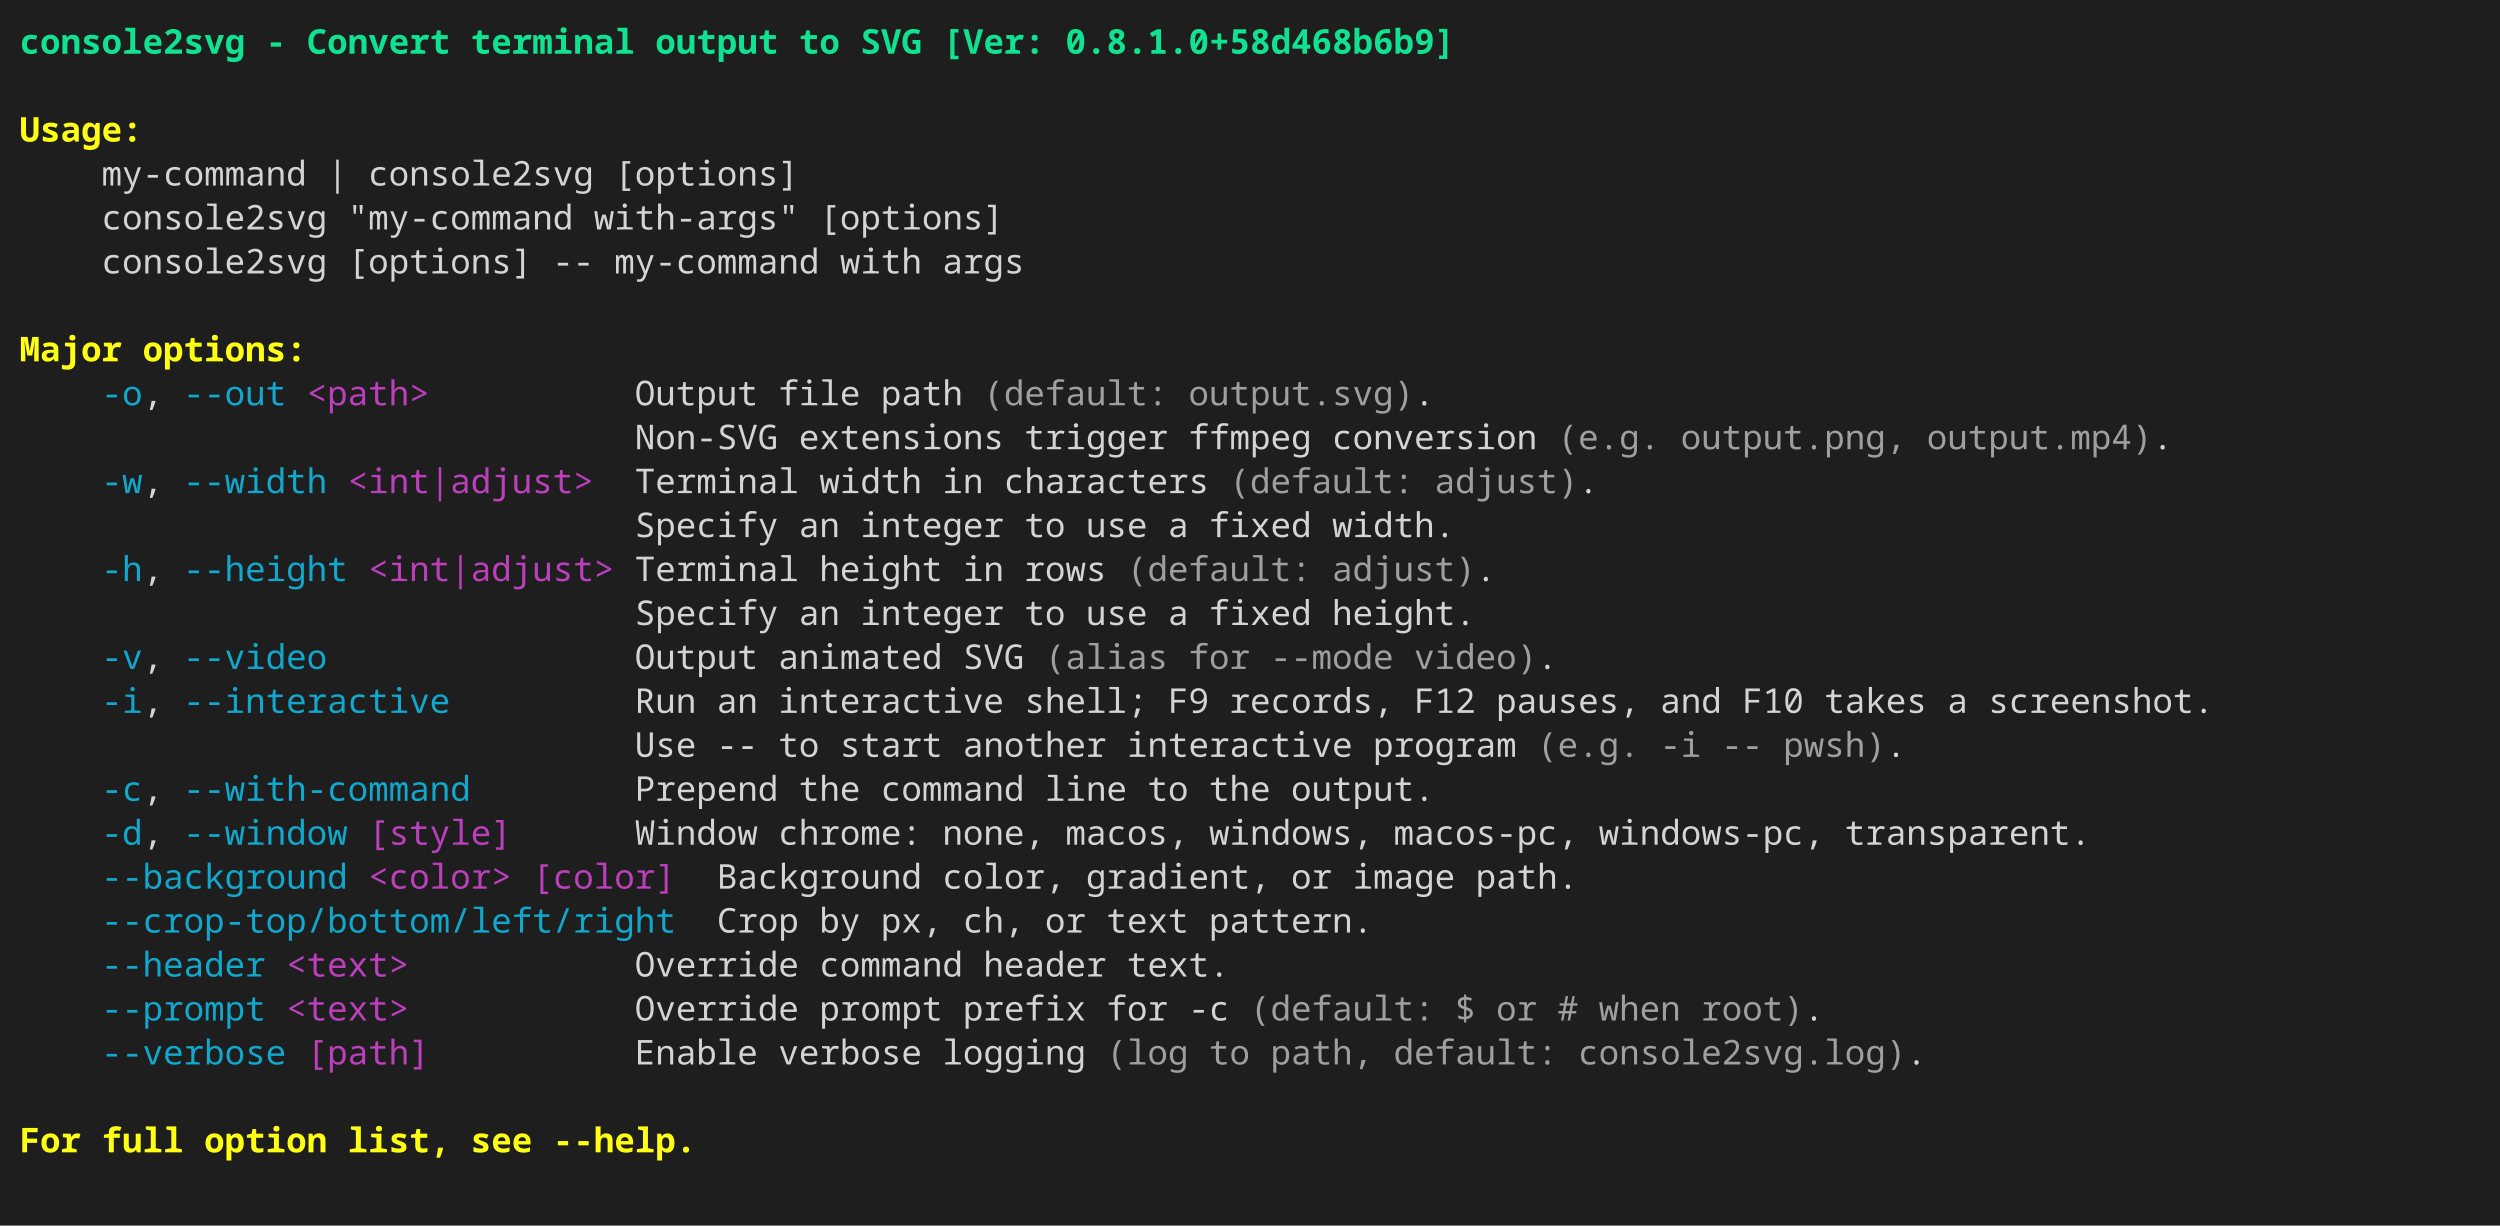
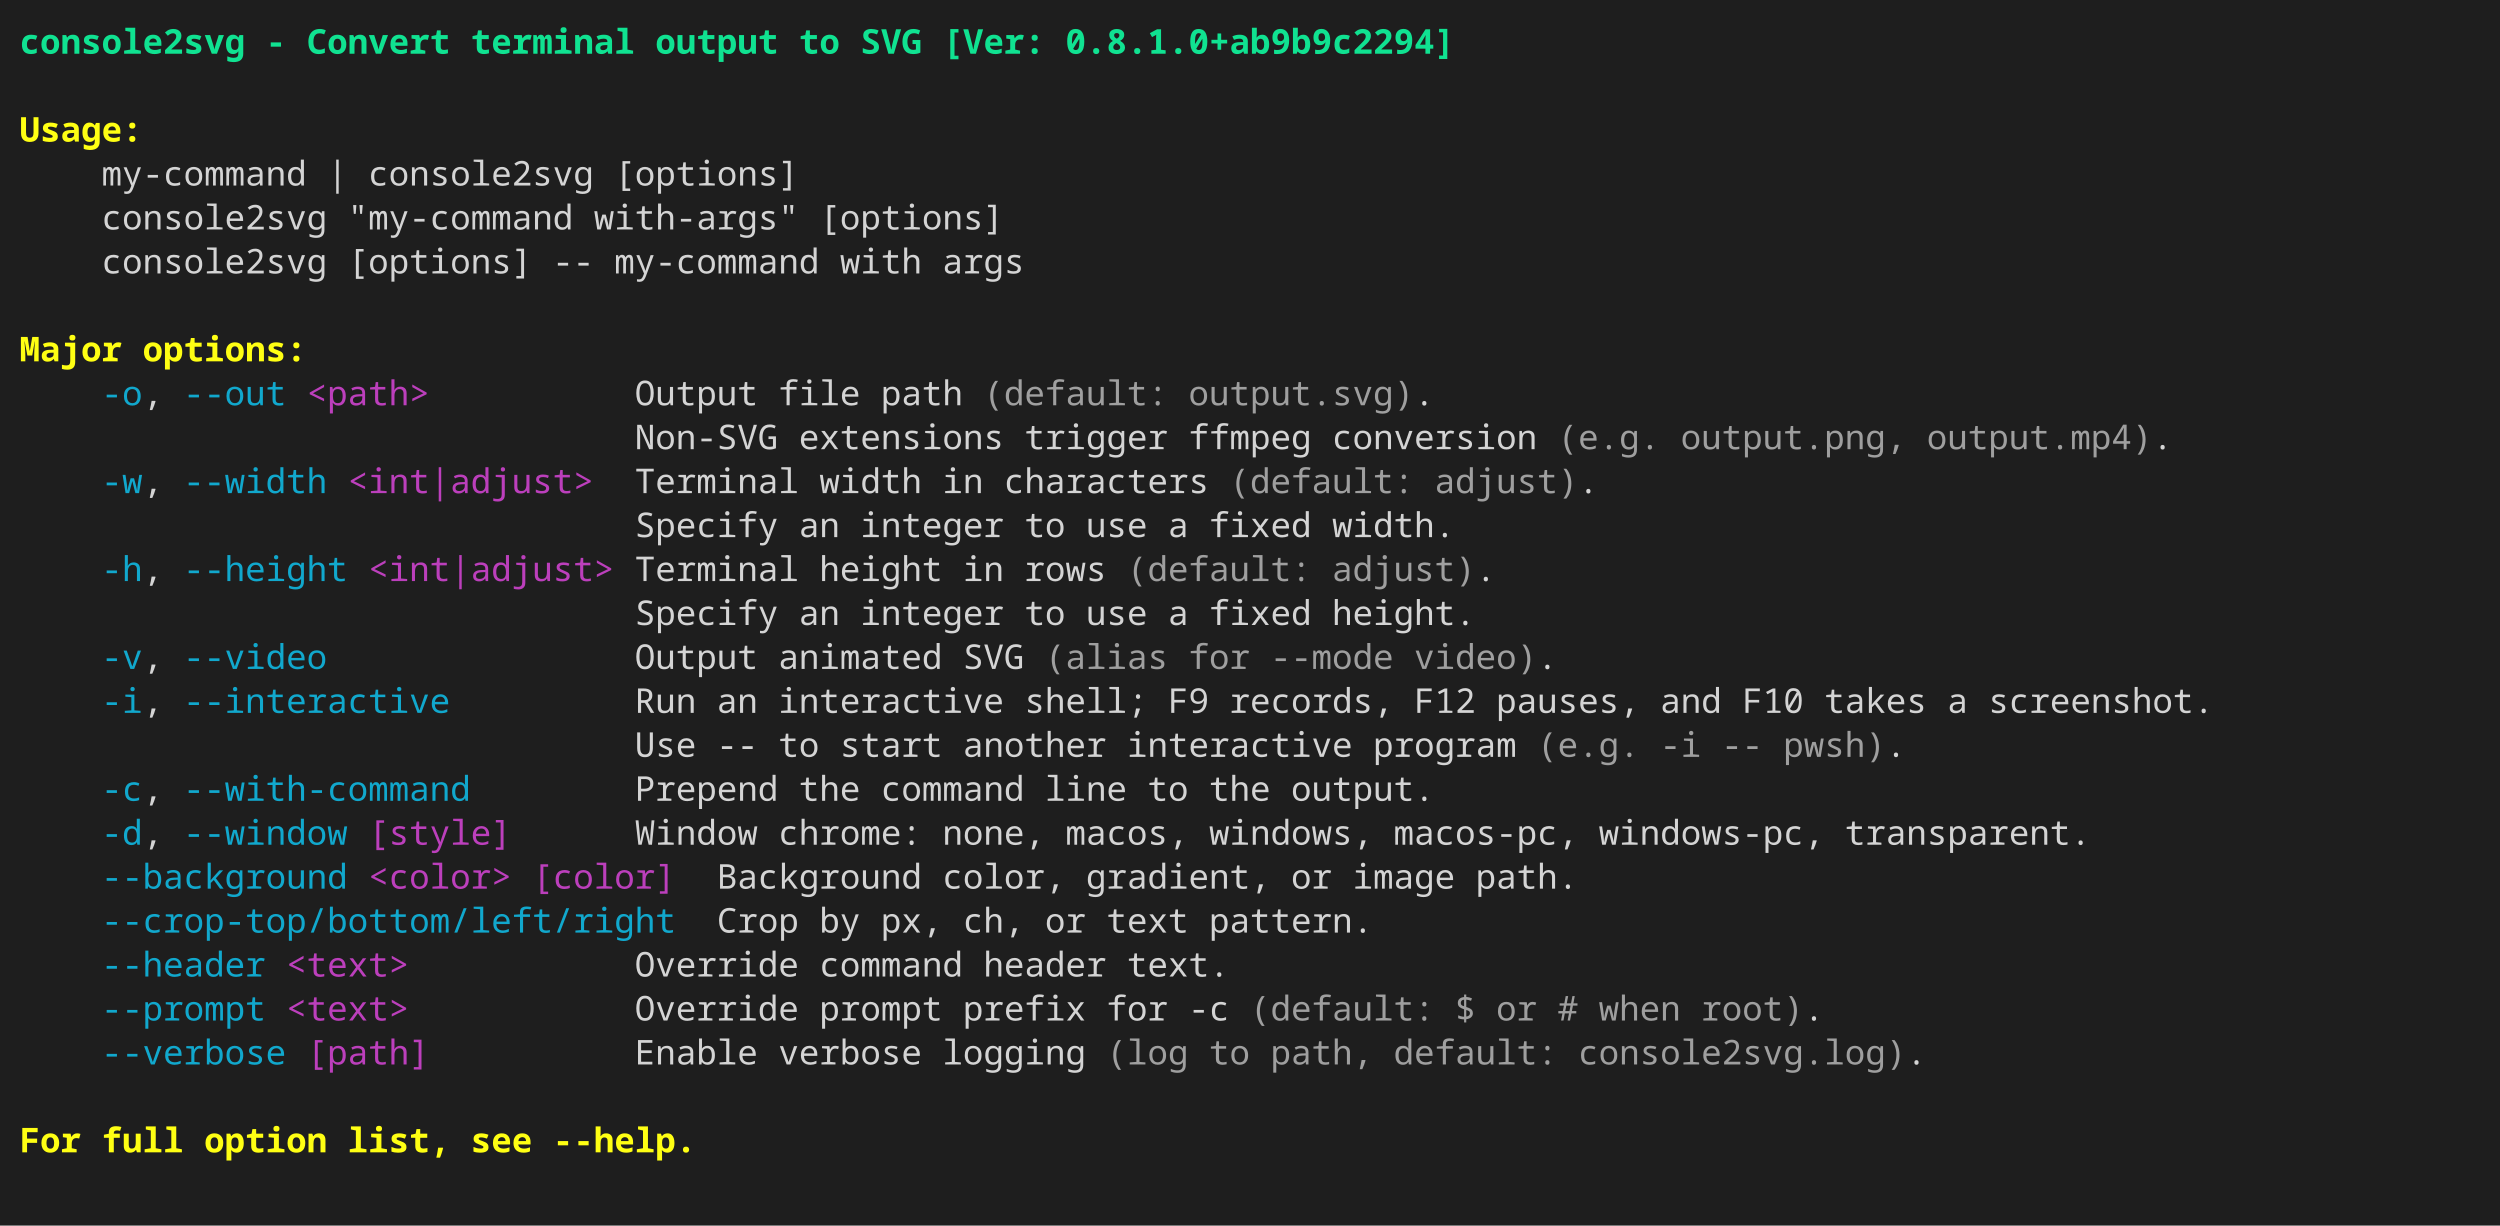
<svg xmlns="http://www.w3.org/2000/svg" width="1024" height="502" viewBox="0 0 1024 502" role="img" aria-label="console2svg output">
  <style>
.c2.c { font-family: "JetBrains Mono","Cascadia Mono","Segoe UI Mono","Noto Sans Mono","SFMono-Regular",Menlo,Consolas,"DejaVu Sans Mono","Liberation Mono",monospace; font-size: 14px; }
.c2 text { dominant-baseline: alphabetic; }
.c2 .q { shape-rendering: crispEdges; }
.c2 .w { white-space: pre; }
.c2 .aa{fill:#10E291;font-weight:bold}
.c2 .ab{fill:#FFFF13;font-weight:bold}
.c2 .ac{fill:#d4d4d4}
.c2 .ad{fill:#11a8cd}
.c2 .ae{fill:#bc3fbc}
.c2 .af{fill:#9F9F9F}
</style>
  <rect width="1024" height="502" fill="#1e1e1e" />
  <g class="c2 c" transform="translate(8 8)">
    <rect width="1008" height="486" fill="#1e1e1e" />
-     <text class="aa w" y="14" textLength="588">console2svg - Convert terminal output to SVG [Ver: 0.8.1.0+58d468b6b9]</text>
+     <text class="aa w" y="14" textLength="588">console2svg - Convert terminal output to SVG [Ver: 0.8.1.0+ab9b9c2294]</text>
    <text class="ab" y="50" textLength="50.4">Usage:</text>
    <text class="ac w" x="33.6" y="68" textLength="285.6">my-command | console2svg [options]</text>
    <text class="ac w" x="33.6" y="86" textLength="369.6">console2svg "my-command with-args" [options]</text>
    <text class="ac w" x="33.6" y="104" textLength="378">console2svg [options] -- my-command with args</text>
    <text class="ab w" y="140" textLength="117.6">Major options:</text>
    <text class="ad" x="33.6" y="158" textLength="16.8">-o</text>
    <text class="ac" x="50.4" y="158" textLength="8.4">,</text>
    <text class="ad" x="67.2" y="158" textLength="42">--out</text>
    <text class="ae" x="117.6" y="158" textLength="50.4">&lt;path&gt;</text>
    <text class="ac w" x="252" y="158" textLength="134.4">Output file path</text>
    <text class="af w" x="394.8" y="158" textLength="176.4">(default: output.svg)</text>
    <text class="ac" x="571.2" y="158" textLength="8.4">.</text>
    <text class="ac w" x="252" y="176" textLength="369.6">Non-SVG extensions trigger ffmpeg conversion</text>
    <text class="af w" x="630" y="176" textLength="243.6">(e.g. output.png, output.mp4)</text>
    <text class="ac" x="873.6" y="176" textLength="8.4">.</text>
    <text class="ad" x="33.6" y="194" textLength="16.8">-w</text>
    <text class="ac" x="50.4" y="194" textLength="8.4">,</text>
    <text class="ad" x="67.2" y="194" textLength="58.8">--width</text>
    <text class="ae" x="134.4" y="194" textLength="100.8">&lt;int|adjust&gt;</text>
    <text class="ac w" x="252" y="194" textLength="235.2">Terminal width in characters</text>
    <text class="af w" x="495.6" y="194" textLength="142.8">(default: adjust)</text>
    <text class="ac" x="638.4" y="194" textLength="8.4">.</text>
    <text class="ac w" x="252" y="212" textLength="336">Specify an integer to use a fixed width.</text>
    <text class="ad" x="33.6" y="230" textLength="16.8">-h</text>
    <text class="ac" x="50.4" y="230" textLength="8.4">,</text>
    <text class="ad" x="67.2" y="230" textLength="67.2">--height</text>
    <text class="ae" x="142.8" y="230" textLength="100.8">&lt;int|adjust&gt;</text>
    <text class="ac w" x="252" y="230" textLength="193.2">Terminal height in rows</text>
    <text class="af w" x="453.6" y="230" textLength="142.8">(default: adjust)</text>
    <text class="ac" x="596.4" y="230" textLength="8.4">.</text>
    <text class="ac w" x="252" y="248" textLength="344.4">Specify an integer to use a fixed height.</text>
    <text class="ad" x="33.6" y="266" textLength="16.8">-v</text>
    <text class="ac" x="50.4" y="266" textLength="8.4">,</text>
    <text class="ad" x="67.2" y="266" textLength="58.8">--video</text>
    <text class="ac w" x="252" y="266" textLength="159.6">Output animated SVG</text>
    <text class="af w" x="420" y="266" textLength="201.6">(alias for --mode video)</text>
    <text class="ac" x="621.6" y="266" textLength="8.4">.</text>
    <text class="ad" x="33.6" y="284" textLength="16.8">-i</text>
    <text class="ac" x="50.4" y="284" textLength="8.4">,</text>
    <text class="ad" x="67.2" y="284" textLength="109.2">--interactive</text>
    <text class="ac w" x="252" y="284" textLength="646.8">Run an interactive shell; F9 records, F12 pauses, and F10 takes a screenshot.</text>
    <text class="ac w" x="252" y="302" textLength="361.2">Use -- to start another interactive program</text>
    <text class="af w" x="621.6" y="302" textLength="142.8">(e.g. -i -- pwsh)</text>
    <text class="ac" x="764.4" y="302" textLength="8.4">.</text>
    <text class="ad" x="33.6" y="320" textLength="16.8">-c</text>
    <text class="ac" x="50.4" y="320" textLength="8.4">,</text>
    <text class="ad" x="67.2" y="320" textLength="117.6">--with-command</text>
    <text class="ac w" x="252" y="320" textLength="327.6">Prepend the command line to the output.</text>
    <text class="ad" x="33.6" y="338" textLength="16.8">-d</text>
    <text class="ac" x="50.4" y="338" textLength="8.4">,</text>
    <text class="ad" x="67.2" y="338" textLength="67.2">--window</text>
    <text class="ae" x="142.8" y="338" textLength="58.8">[style]</text>
    <text class="ac w" x="252" y="338" textLength="596.4">Window chrome: none, macos, windows, macos-pc, windows-pc, transparent.</text>
    <text class="ad" x="33.6" y="356" textLength="100.8">--background</text>
    <text class="ae" x="142.8" y="356" textLength="58.8">&lt;color&gt;</text>
    <text class="ae" x="210" y="356" textLength="58.8">[color]</text>
    <text class="ac w" x="285.6" y="356" textLength="352.8">Background color, gradient, or image path.</text>
    <text class="ad" x="33.6" y="374" textLength="235.2">--crop-top/bottom/left/right</text>
    <text class="ac w" x="285.6" y="374" textLength="268.8">Crop by px, ch, or text pattern.</text>
    <text class="ad" x="33.6" y="392" textLength="67.2">--header</text>
    <text class="ae" x="109.2" y="392" textLength="50.4">&lt;text&gt;</text>
    <text class="ac w" x="252" y="392" textLength="243.6">Override command header text.</text>
    <text class="ad" x="33.6" y="410" textLength="67.2">--prompt</text>
    <text class="ae" x="109.2" y="410" textLength="50.4">&lt;text&gt;</text>
    <text class="ac w" x="252" y="410" textLength="243.6">Override prompt prefix for -c</text>
    <text class="af w" x="504" y="410" textLength="226.8">(default: $ or # when root)</text>
    <text class="ac" x="730.8" y="410" textLength="8.4">.</text>
    <text class="ad" x="33.6" y="428" textLength="75.6">--verbose</text>
    <text class="ae" x="117.6" y="428" textLength="50.4">[path]</text>
    <text class="ac w" x="252" y="428" textLength="184.8">Enable verbose logging</text>
    <text class="af w" x="445.2" y="428" textLength="327.6">(log to path, default: console2svg.log)</text>
    <text class="ac" x="772.8" y="428" textLength="8.4">.</text>
    <text class="ab w" y="464" textLength="277.2">For full option list, see --help.</text>
  </g>
</svg>
